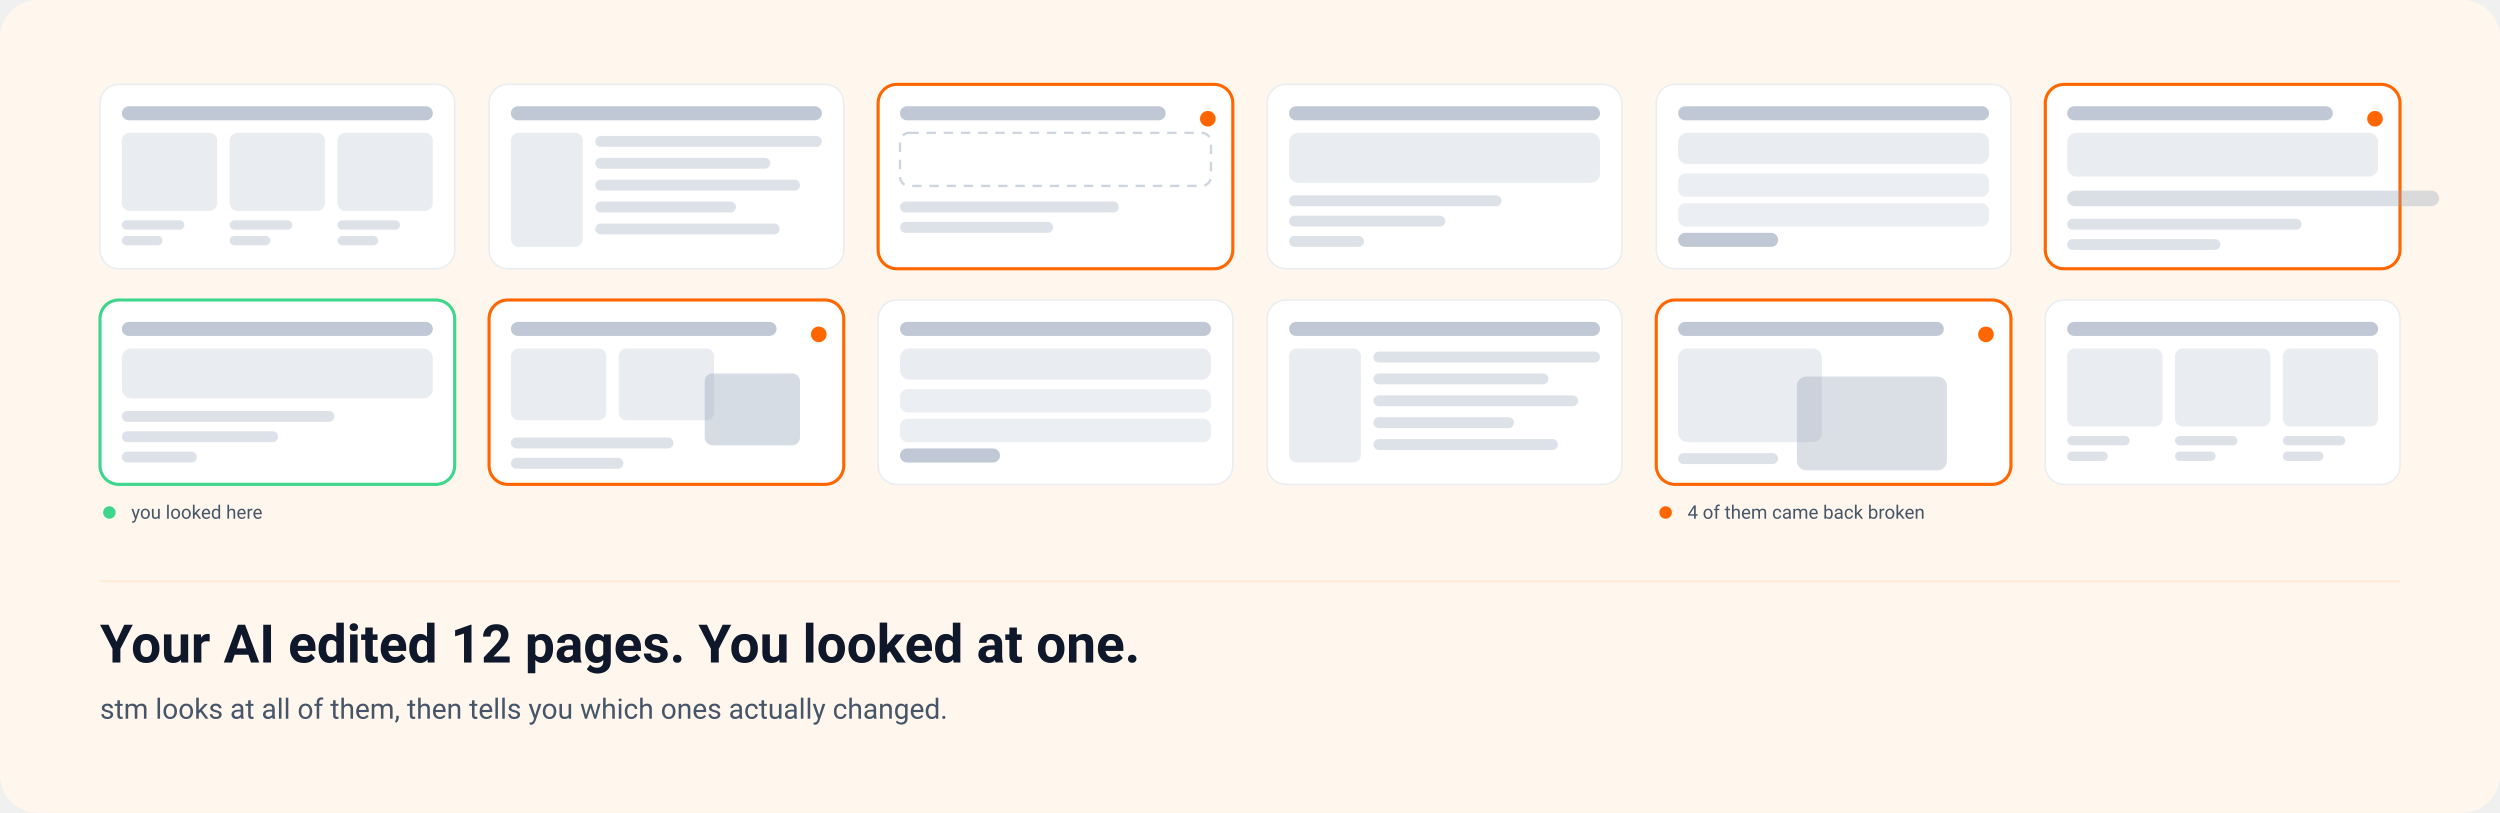
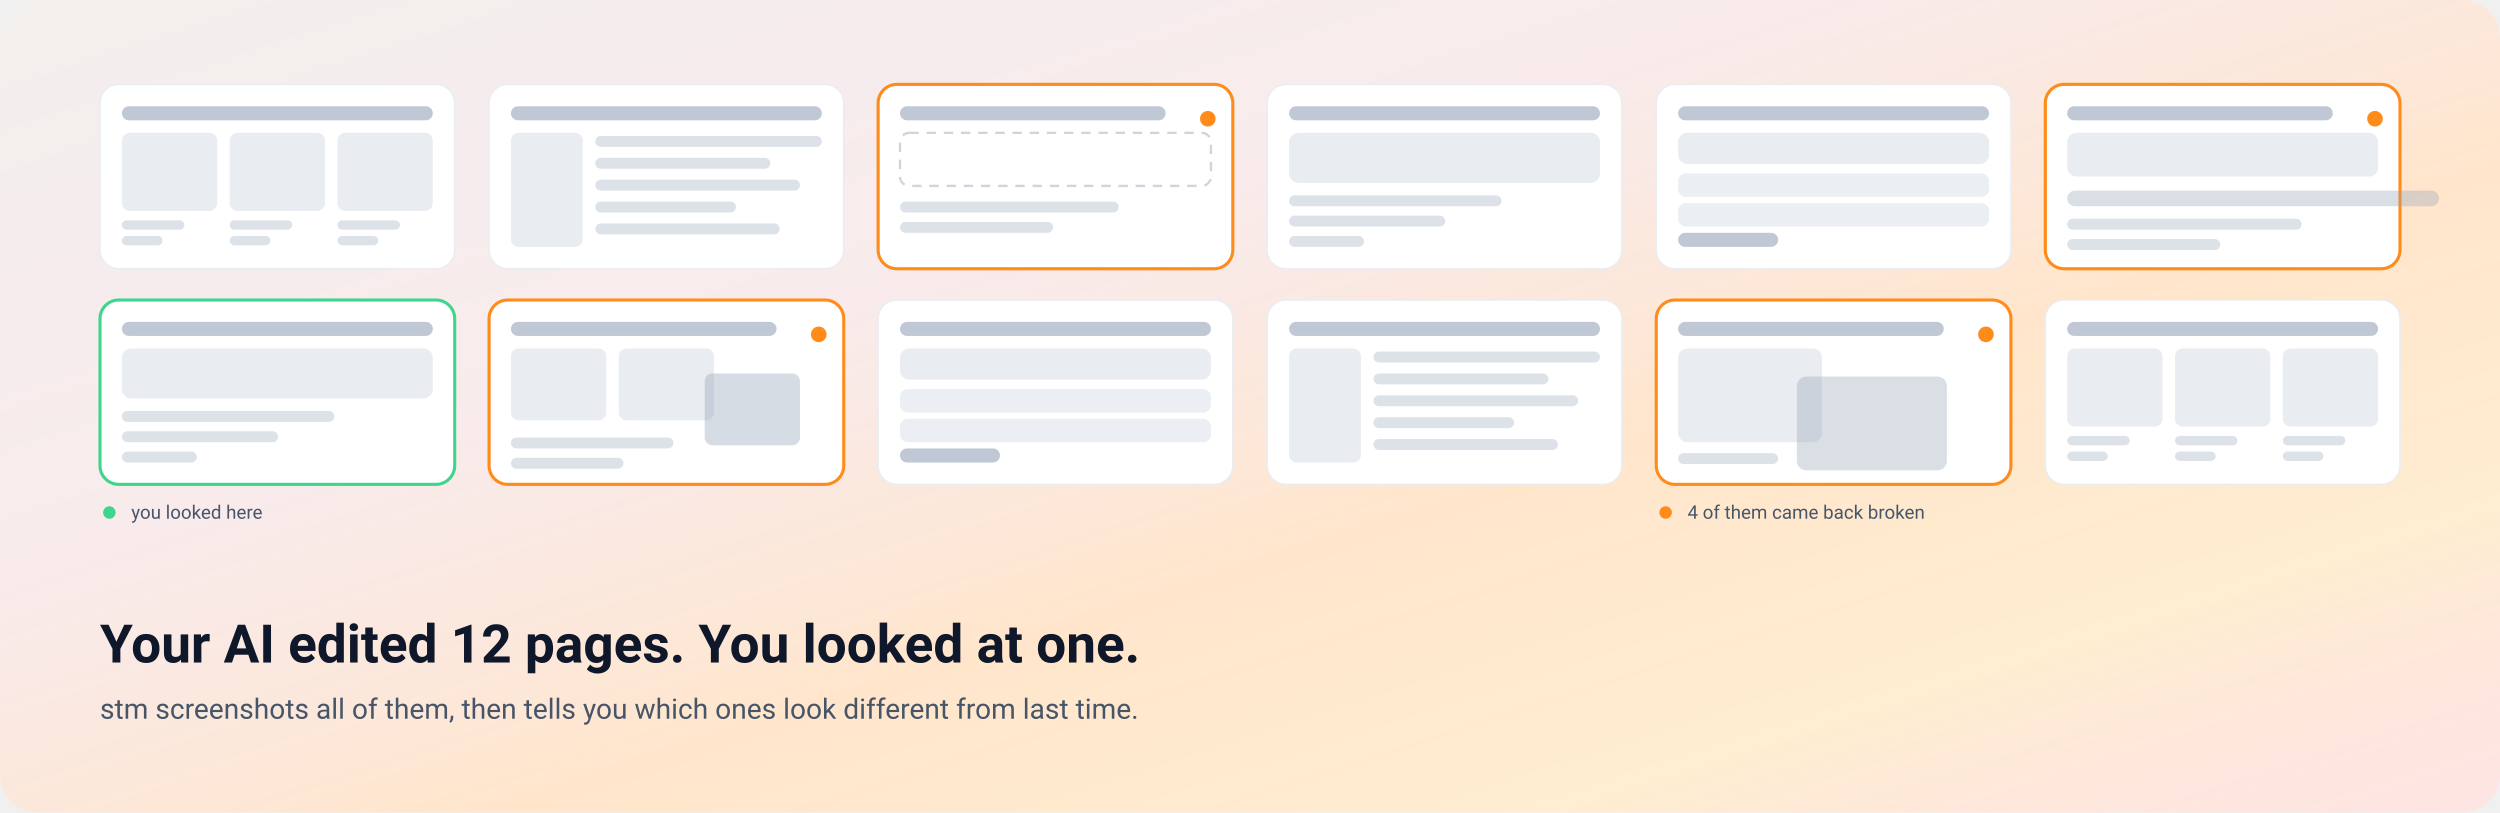
<svg xmlns="http://www.w3.org/2000/svg" viewBox="0 0 1600 520" width="1600" height="520" role="img" aria-label="Twelve page thumbnails. One is marked as the page you looked at. Four others came back with broken layouts. Your AI edited twelve pages, you looked at one." text-rendering="geometricPrecision">
  <defs>
+     <linearGradient id="panelWash" x1="0" y1="0" x2="1" y2="1">
+       <stop offset="0" stop-color="#7FB0F5" stop-opacity="0.10" />
+       <stop offset="0.19" stop-color="#A98BEB" stop-opacity="0.10" />
+       <stop offset="0.36" stop-color="#C88AE0" stop-opacity="0.11" />
+       <stop offset="0.60" stop-color="#FF8C1A" stop-opacity="0.16" />
+       <stop offset="0.81" stop-color="#FFC24A" stop-opacity="0.17" />
+       <stop offset="1" stop-color="#F0509F" stop-opacity="0.11" />
+     </linearGradient>
+     <linearGradient id="ruleTint" x1="0" y1="0" x2="1" y2="0">
+       <stop offset="0" stop-color="#C88AE0" stop-opacity="0.30" />
+       <stop offset="0.42" stop-color="#FF8C1A" stop-opacity="0.42" />
+       <stop offset="0.72" stop-color="#FFC24A" stop-opacity="0.38" />
+       <stop offset="1" stop-color="#F0509F" stop-opacity="0.26" />
+     </linearGradient>
    <g id="pA" fill="#94A3B8">
      <rect x="14" y="14" width="199" height="9" rx="4.5" fill-opacity="0.60" />
      <rect x="14" y="31" width="199" height="32" rx="6" fill-opacity="0.20" />
      <rect x="14" y="71" width="136" height="7" rx="3.5" fill-opacity="0.32" />
      <rect x="14" y="84" width="100" height="7" rx="3.5" fill-opacity="0.32" />
      <rect x="14" y="97" width="48" height="7" rx="3.5" fill-opacity="0.32" />
    </g>
    <g id="pB" fill="#94A3B8">
      <rect x="14" y="14" width="199" height="9" rx="4.5" fill-opacity="0.60" />
      <rect x="14" y="31" width="61" height="50" rx="5" fill-opacity="0.20" />
      <rect x="83" y="31" width="61" height="50" rx="5" fill-opacity="0.20" />
      <rect x="152" y="31" width="61" height="50" rx="5" fill-opacity="0.20" />
      <rect x="14" y="87" width="40" height="6" rx="3" fill-opacity="0.32" />
      <rect x="83" y="87" width="40" height="6" rx="3" fill-opacity="0.32" />
      <rect x="152" y="87" width="40" height="6" rx="3" fill-opacity="0.32" />
      <rect x="14" y="97" width="26" height="6" rx="3" fill-opacity="0.32" />
      <rect x="83" y="97" width="26" height="6" rx="3" fill-opacity="0.32" />
      <rect x="152" y="97" width="26" height="6" rx="3" fill-opacity="0.32" />
    </g>
    <g id="pC" fill="#94A3B8">
      <rect x="14" y="14" width="199" height="9" rx="4.5" fill-opacity="0.60" />
      <rect x="14" y="31" width="46" height="73" rx="5" fill-opacity="0.20" />
      <rect x="68" y="33" width="145" height="7" rx="3.5" fill-opacity="0.32" />
      <rect x="68" y="47" width="112" height="7" rx="3.5" fill-opacity="0.32" />
      <rect x="68" y="61" width="131" height="7" rx="3.5" fill-opacity="0.32" />
      <rect x="68" y="75" width="90" height="7" rx="3.5" fill-opacity="0.32" />
      <rect x="68" y="89" width="118" height="7" rx="3.5" fill-opacity="0.32" />
    </g>
    <g id="pD" fill="#94A3B8">
      <rect x="14" y="14" width="199" height="9" rx="4.5" fill-opacity="0.60" />
      <rect x="14" y="31" width="199" height="20" rx="6" fill-opacity="0.20" />
      <rect x="14" y="57" width="199" height="15" rx="5" fill-opacity="0.18" />
      <rect x="14" y="76" width="199" height="15" rx="5" fill-opacity="0.18" />
      <rect x="14" y="95" width="64" height="9" rx="4.5" fill-opacity="0.60" />
    </g>
  </defs>
  <rect x="0" y="0" width="1600" height="520" rx="24" fill="#FFF7ED" />
+   <rect x="0" y="0" width="1600" height="520" rx="24" fill="url(#panelWash)" />
  <rect x="64" y="54" width="227" height="118" rx="12" fill="#FFFFFF" stroke="#E9EDF2" stroke-width="1" />
  <use href="#pB" x="64" y="54" />
  <rect x="313" y="54" width="227" height="118" rx="12" fill="#FFFFFF" stroke="#E9EDF2" stroke-width="1" />
  <use href="#pC" x="313" y="54" />
-   <rect x="562" y="54" width="227" height="118" rx="12" fill="#FFFFFF" stroke="#FF6600" stroke-width="2" />
+   <rect x="562" y="54" width="227" height="118" rx="12" fill="#FFFFFF" stroke="#FF8C1A" stroke-width="2" />
  <g fill="#94A3B8">
    <rect x="576" y="68" width="170" height="9" rx="4.5" fill-opacity="0.60" />
    <rect x="576" y="85" width="199" height="34" rx="6" fill="none" stroke="#94A3B8" stroke-opacity="0.45" stroke-width="1.5" stroke-dasharray="6 5" />
    <rect x="576" y="129" width="140" height="7" rx="3.5" fill-opacity="0.32" />
    <rect x="576" y="142" width="98" height="7" rx="3.5" fill-opacity="0.32" />
  </g>
-   <circle cx="773" cy="76" r="5" fill="#FF6600" />
+   <circle cx="773" cy="76" r="5" fill="#FF8C1A" />
  <rect x="811" y="54" width="227" height="118" rx="12" fill="#FFFFFF" stroke="#E9EDF2" stroke-width="1" />
  <use href="#pA" x="811" y="54" />
  <rect x="1060" y="54" width="227" height="118" rx="12" fill="#FFFFFF" stroke="#E9EDF2" stroke-width="1" />
  <use href="#pD" x="1060" y="54" />
-   <rect x="1309" y="54" width="227" height="118" rx="12" fill="#FFFFFF" stroke="#FF6600" stroke-width="2" />
+   <rect x="1309" y="54" width="227" height="118" rx="12" fill="#FFFFFF" stroke="#FF8C1A" stroke-width="2" />
  <g fill="#94A3B8">
    <rect x="1323" y="68" width="170" height="9" rx="4.5" fill-opacity="0.60" />
    <rect x="1323" y="85" width="199" height="28" rx="6" fill-opacity="0.20" />
    <rect x="1323" y="122" width="238" height="10" rx="5" fill-opacity="0.34" />
    <rect x="1323" y="140" width="150" height="7" rx="3.5" fill-opacity="0.32" />
    <rect x="1323" y="153" width="98" height="7" rx="3.5" fill-opacity="0.32" />
  </g>
-   <circle cx="1520" cy="76" r="5" fill="#FF6600" />
+   <circle cx="1520" cy="76" r="5" fill="#FF8C1A" />
  <rect x="64" y="192" width="227" height="118" rx="12" fill="#FFFFFF" stroke="#3DD68C" stroke-width="2" />
  <use href="#pA" x="64" y="192" />
-   <rect x="313" y="192" width="227" height="118" rx="12" fill="#FFFFFF" stroke="#FF6600" stroke-width="2" />
+   <rect x="313" y="192" width="227" height="118" rx="12" fill="#FFFFFF" stroke="#FF8C1A" stroke-width="2" />
  <g fill="#94A3B8">
    <rect x="327" y="206" width="170" height="9" rx="4.5" fill-opacity="0.60" />
    <rect x="327" y="223" width="61" height="46" rx="5" fill-opacity="0.20" />
    <rect x="396" y="223" width="61" height="46" rx="5" fill-opacity="0.20" />
    <rect x="451" y="239" width="61" height="46" rx="5" fill-opacity="0.38" />
    <rect x="327" y="280" width="104" height="7" rx="3.5" fill-opacity="0.32" />
    <rect x="327" y="293" width="72" height="7" rx="3.5" fill-opacity="0.32" />
  </g>
-   <circle cx="524" cy="214" r="5" fill="#FF6600" />
+   <circle cx="524" cy="214" r="5" fill="#FF8C1A" />
  <rect x="562" y="192" width="227" height="118" rx="12" fill="#FFFFFF" stroke="#E9EDF2" stroke-width="1" />
  <use href="#pD" x="562" y="192" />
  <rect x="811" y="192" width="227" height="118" rx="12" fill="#FFFFFF" stroke="#E9EDF2" stroke-width="1" />
  <use href="#pC" x="811" y="192" />
-   <rect x="1060" y="192" width="227" height="118" rx="12" fill="#FFFFFF" stroke="#FF6600" stroke-width="2" />
+   <rect x="1060" y="192" width="227" height="118" rx="12" fill="#FFFFFF" stroke="#FF8C1A" stroke-width="2" />
  <g fill="#94A3B8">
    <rect x="1074" y="206" width="170" height="9" rx="4.5" fill-opacity="0.60" />
    <rect x="1074" y="223" width="92" height="60" rx="6" fill-opacity="0.20" />
    <rect x="1150" y="241" width="96" height="60" rx="6" fill-opacity="0.34" />
    <rect x="1074" y="290" width="64" height="7" rx="3.5" fill-opacity="0.32" />
  </g>
-   <circle cx="1271" cy="214" r="5" fill="#FF6600" />
+   <circle cx="1271" cy="214" r="5" fill="#FF8C1A" />
  <rect x="1309" y="192" width="227" height="118" rx="12" fill="#FFFFFF" stroke="#E9EDF2" stroke-width="1" />
  <use href="#pB" x="1309" y="192" />
  <g font-family="ui-sans-serif, system-ui, -apple-system, 'Segoe UI', Roboto, 'Helvetica Neue', Arial, sans-serif" font-size="12" fill="#475569">
    <circle cx="70" cy="328" r="4" fill="#3DD68C" />
    <text x="84" y="332">you looked here</text>
-     <circle cx="1066" cy="328" r="4" fill="#FF6600" />
+     <circle cx="1066" cy="328" r="4" fill="#FF8C1A" />
    <text x="1080" y="332">4 of them came back broken</text>
  </g>
-   <line x1="64" y1="372" x2="1536" y2="372" stroke="#FFEDD9" stroke-width="1.5" />
+   <line x1="64" y1="372" x2="1536" y2="372" stroke="url(#ruleTint)" stroke-width="1.5" />
  <g font-family="ui-sans-serif, system-ui, -apple-system, 'Segoe UI', Roboto, 'Helvetica Neue', Arial, sans-serif">
    <text x="64" y="424" font-size="34" font-weight="700" fill="#0F172A">Your AI edited 12 pages. You looked at one.</text>
-     <text x="64" y="460" font-size="18" fill="#475569">stm looks at all of them, then tells you which ones actually changed.</text>
+     <text x="64" y="460" font-size="18" fill="#475569">stm screenshots all of them, then tells you which ones look different from last time.</text>
  </g>
</svg>
